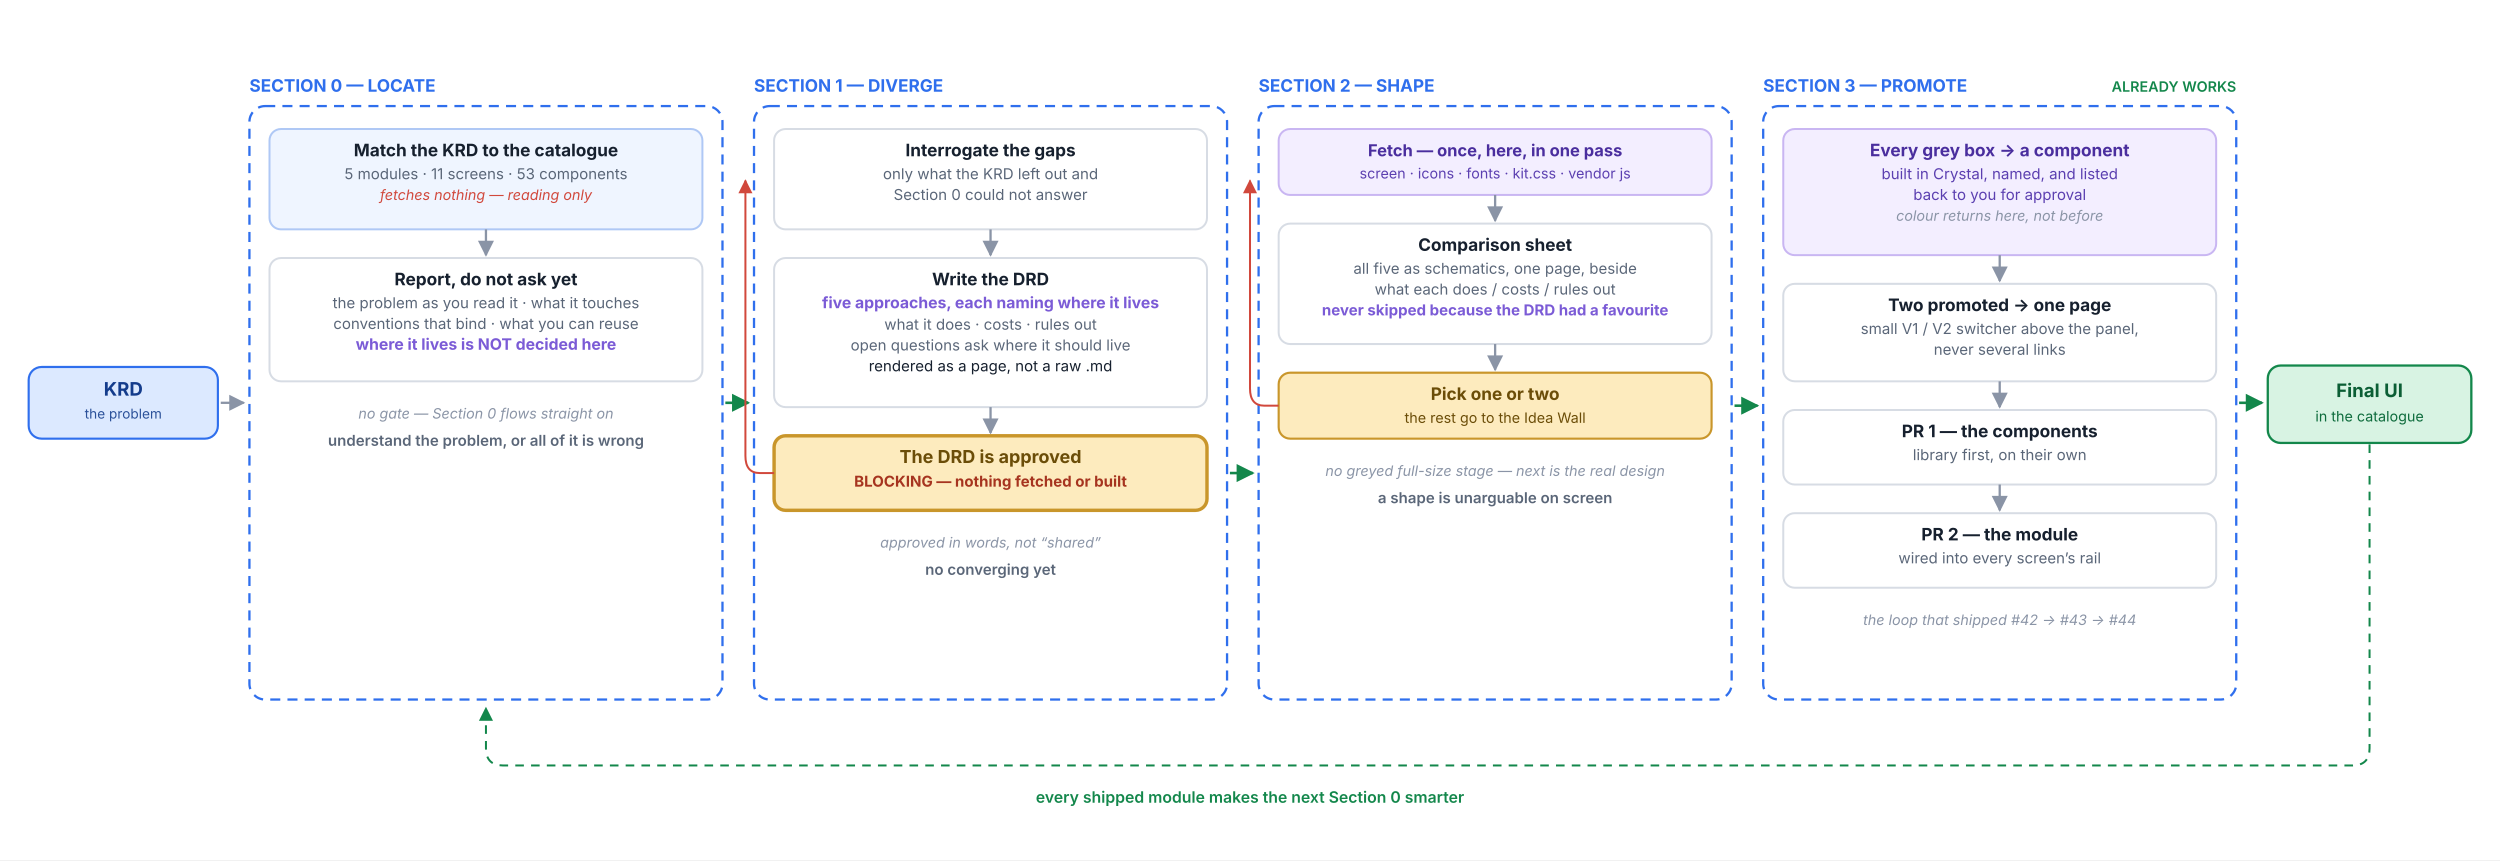
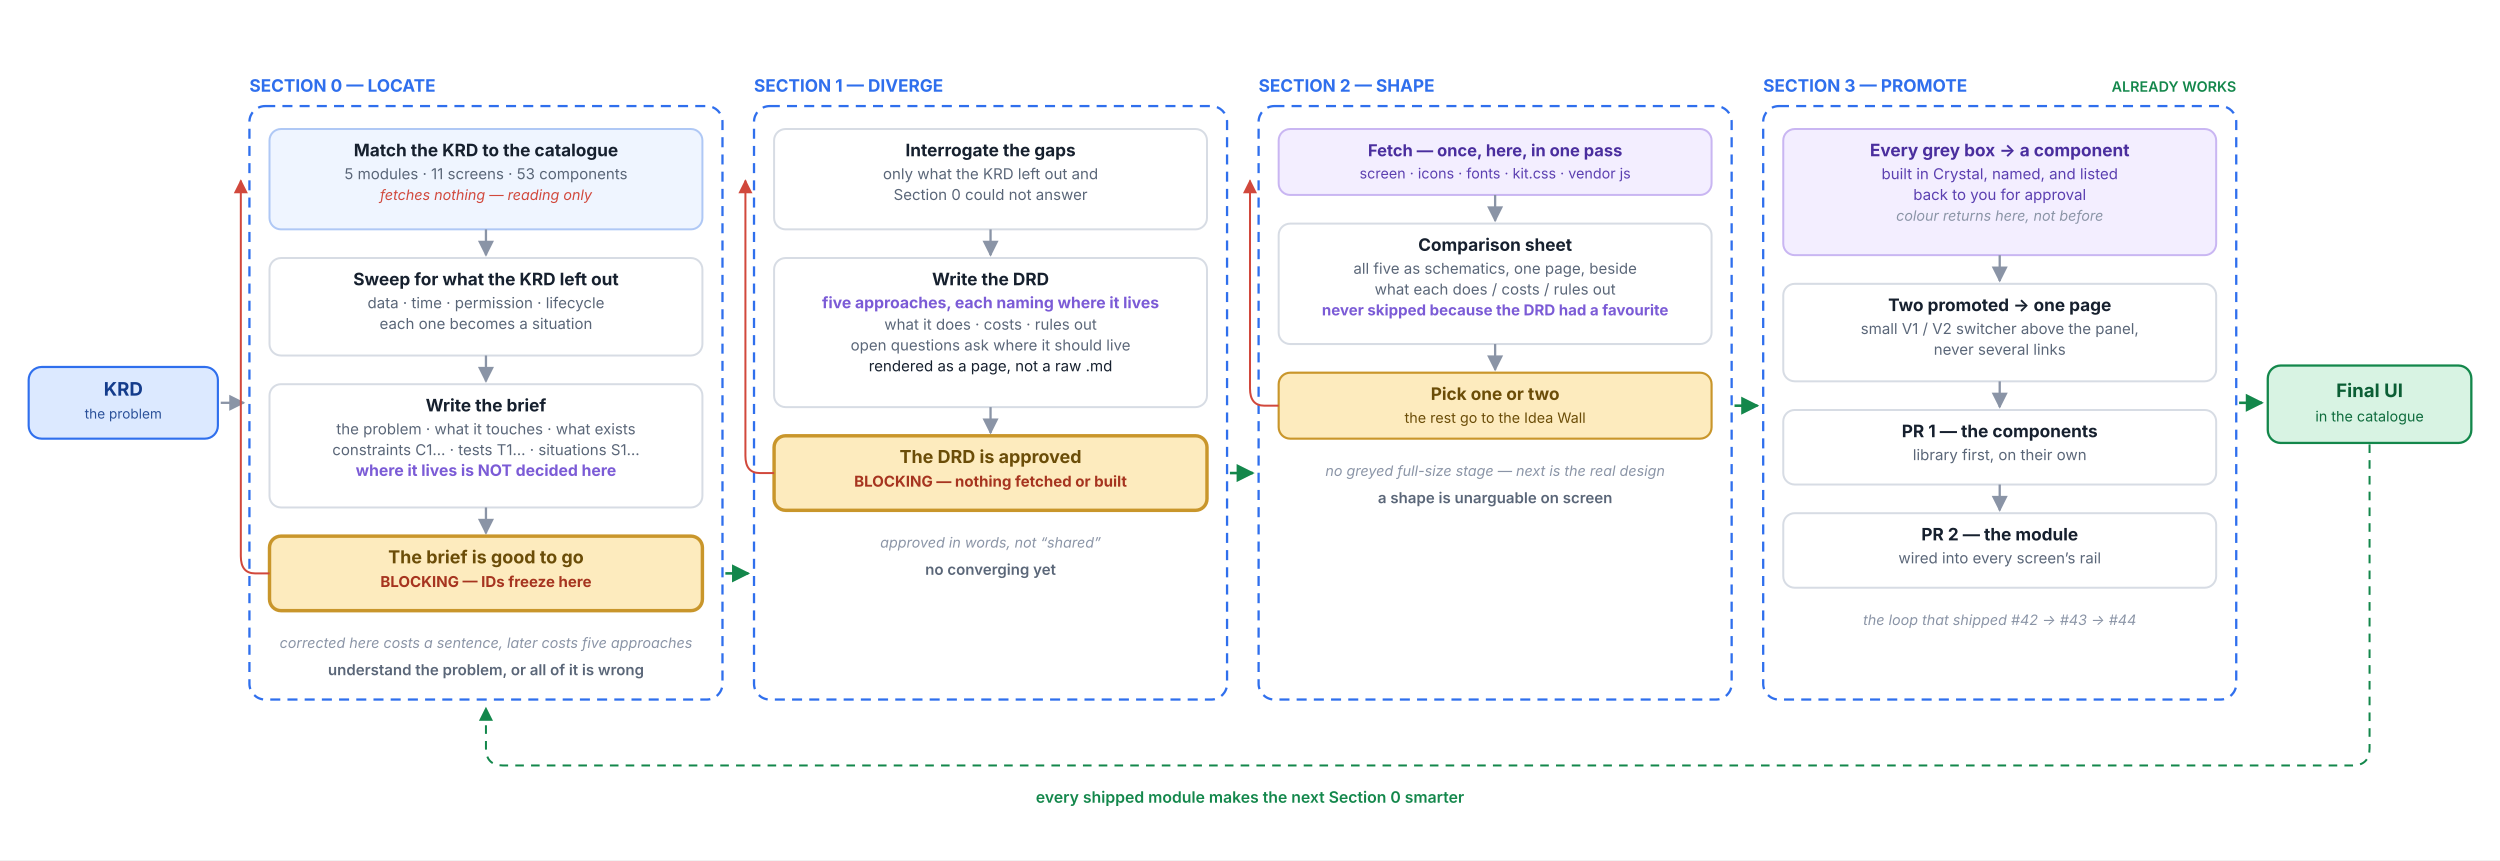
<svg xmlns="http://www.w3.org/2000/svg" viewBox="0 0 1744 600" width="1744" height="600" font-family="-apple-system, BlinkMacSystemFont, Segoe UI, Inter, system-ui, sans-serif">
  <defs>
    <marker id="n" viewBox="0 0 10 10" refX="9" refY="5" markerWidth="7" markerHeight="7" orient="auto-start-reverse">
      <path d="M0 0L10 5L0 10z" fill="#8A94A6" />
    </marker>
    <marker id="g" viewBox="0 0 10 10" refX="9" refY="5" markerWidth="7" markerHeight="7" orient="auto-start-reverse">
      <path d="M0 0L10 5L0 10z" fill="#13874B" />
    </marker>
    <marker id="r" viewBox="0 0 10 10" refX="9" refY="5" markerWidth="7" markerHeight="7" orient="auto-start-reverse">
      <path d="M0 0L10 5L0 10z" fill="#D1483C" />
    </marker>
  </defs>
  <rect width="1744" height="600" fill="#FFFFFF" />
  <rect x="20" y="256" width="132" height="50" rx="9" fill="#DCE9FF" stroke="#2F6FED" stroke-width="1.5" />
  <text x="86" y="276" text-anchor="middle" font-size="13" fill="#143C8C" font-weight="700">KRD</text>
  <text x="86" y="292" text-anchor="middle" font-size="9.5" fill="#2A5099">the problem</text>
  <path d="M154 281 H170" stroke="#8A94A6" stroke-width="1.6" fill="none" marker-end="url(#n)" />
  <rect x="174" y="74" width="330" height="414" rx="11" fill="none" stroke="#2F6FED" stroke-width="1.6" stroke-dasharray="7 5" />
  <text x="174" y="64" text-anchor="start" font-size="12" fill="#2F6FED" font-weight="700">SECTION 0 — LOCATE</text>
  <rect x="188" y="90" width="302" height="70" rx="8" fill="#EFF5FF" stroke="#AFC8F5" stroke-width="1.4" />
  <text x="339" y="109" text-anchor="middle" font-size="12" fill="#16202E" font-weight="700">Match the KRD to the catalogue</text>
  <text x="339" y="125" text-anchor="middle" font-size="10.5" fill="#5A6678">5 modules · 11 screens · 53 components</text>
  <text x="339" y="139.5" text-anchor="middle" font-size="10" fill="#D1483C" font-style="italic">fetches nothing — reading only</text>
  <path d="M339 160 V178" stroke="#8A94A6" stroke-width="1.6" fill="none" marker-end="url(#n)" />
-   <rect x="188" y="180" width="302" height="86" rx="8" fill="#FFFFFF" stroke="#D7DCE4" stroke-width="1.4" />
-   <text x="339" y="199" text-anchor="middle" font-size="12" fill="#16202E" font-weight="700">Report, do not ask yet</text>
-   <text x="339" y="215" text-anchor="middle" font-size="10.5" fill="#5A6678">the problem as you read it · what it touches</text>
-   <text x="339" y="229.5" text-anchor="middle" font-size="10.5" fill="#5A6678">conventions that bind · what you can reuse</text>
-   <text x="339" y="244" text-anchor="middle" font-size="11" fill="#7B5BD6" font-weight="700">where it lives is NOT decided here</text>
-   <text x="339" y="292" text-anchor="middle" font-size="10" fill="#8A94A6" font-style="italic">no gate — Section 0 flows straight on</text>
-   <text x="339" y="311" text-anchor="middle" font-size="10.5" fill="#5A6678" font-weight="600">understand the problem, or all of it is wrong</text>
+   <rect x="188" y="180" width="302" height="68" rx="8" fill="#FFFFFF" stroke="#D7DCE4" stroke-width="1.4" />
+   <text x="339" y="199" text-anchor="middle" font-size="12" fill="#16202E" font-weight="700">Sweep for what the KRD left out</text>
+   <text x="339" y="215" text-anchor="middle" font-size="10.5" fill="#5A6678">data · time · permission · lifecycle</text>
+   <text x="339" y="229.5" text-anchor="middle" font-size="10.5" fill="#5A6678">each one becomes a situation</text>
+   <path d="M339 248 V266" stroke="#8A94A6" stroke-width="1.6" fill="none" marker-end="url(#n)" />
+   <rect x="188" y="268" width="302" height="86" rx="8" fill="#FFFFFF" stroke="#D7DCE4" stroke-width="1.4" />
+   <text x="339" y="287" text-anchor="middle" font-size="12" fill="#16202E" font-weight="700">Write the brief</text>
+   <text x="339" y="303" text-anchor="middle" font-size="10.5" fill="#5A6678">the problem · what it touches · what exists</text>
+   <text x="339" y="317.5" text-anchor="middle" font-size="10.5" fill="#5A6678">constraints C1… · tests T1… · situations S1…</text>
+   <text x="339" y="332" text-anchor="middle" font-size="11" fill="#7B5BD6" font-weight="700">where it lives is NOT decided here</text>
+   <path d="M339 354 V372" stroke="#8A94A6" stroke-width="1.6" fill="none" marker-end="url(#n)" />
+   <rect x="188" y="374" width="302" height="52" rx="8" fill="#FDEBBE" stroke="#C9962B" stroke-width="2.4" />
+   <text x="339" y="393" text-anchor="middle" font-size="12.5" fill="#6B4D08" font-weight="700">The brief is good to go</text>
+   <text x="339" y="409.5" text-anchor="middle" font-size="10.5" fill="#A6341F" font-weight="700">BLOCKING — IDs freeze here</text>
+   <text x="339" y="452" text-anchor="middle" font-size="10" fill="#8A94A6" font-style="italic">corrected here costs a sentence, later costs five approaches</text>
+   <text x="339" y="471" text-anchor="middle" font-size="10.5" fill="#5A6678" font-weight="600">understand the problem, or all of it is wrong</text>
  <rect x="526" y="74" width="330" height="414" rx="11" fill="none" stroke="#2F6FED" stroke-width="1.6" stroke-dasharray="7 5" />
  <text x="526" y="64" text-anchor="start" font-size="12" fill="#2F6FED" font-weight="700">SECTION 1 — DIVERGE</text>
  <rect x="540" y="90" width="302" height="70" rx="8" fill="#FFFFFF" stroke="#D7DCE4" stroke-width="1.4" />
  <text x="691" y="109" text-anchor="middle" font-size="12" fill="#16202E" font-weight="700">Interrogate the gaps</text>
  <text x="691" y="125" text-anchor="middle" font-size="10.5" fill="#5A6678">only what the KRD left out and</text>
  <text x="691" y="139.5" text-anchor="middle" font-size="10.5" fill="#5A6678">Section 0 could not answer</text>
  <path d="M691 160 V178" stroke="#8A94A6" stroke-width="1.6" fill="none" marker-end="url(#n)" />
  <rect x="540" y="180" width="302" height="104" rx="8" fill="#FFFFFF" stroke="#D7DCE4" stroke-width="1.4" />
  <text x="691" y="199" text-anchor="middle" font-size="12" fill="#16202E" font-weight="700">Write the DRD</text>
  <text x="691" y="215" text-anchor="middle" font-size="11" fill="#7B5BD6" font-weight="700">five approaches, each naming where it lives</text>
  <text x="691" y="230" text-anchor="middle" font-size="10.5" fill="#5A6678">what it does · costs · rules out</text>
  <text x="691" y="244.5" text-anchor="middle" font-size="10.5" fill="#5A6678">open questions ask where it should live</text>
  <text x="691" y="259" text-anchor="middle" font-size="10.5" fill="#16202E">rendered as a page, not a raw .md</text>
  <path d="M691 284 V302" stroke="#8A94A6" stroke-width="1.6" fill="none" marker-end="url(#n)" />
  <rect x="540" y="304" width="302" height="52" rx="8" fill="#FDEBBE" stroke="#C9962B" stroke-width="2.4" />
  <text x="691" y="323" text-anchor="middle" font-size="12.5" fill="#6B4D08" font-weight="700">The DRD is approved</text>
  <text x="691" y="339.5" text-anchor="middle" font-size="10.5" fill="#A6341F" font-weight="700">BLOCKING — nothing fetched or built</text>
  <text x="691" y="382" text-anchor="middle" font-size="10" fill="#8A94A6" font-style="italic">approved in words, not “shared”</text>
  <text x="691" y="401" text-anchor="middle" font-size="10.5" fill="#5A6678" font-weight="600">no converging yet</text>
  <rect x="878" y="74" width="330" height="414" rx="11" fill="none" stroke="#2F6FED" stroke-width="1.6" stroke-dasharray="7 5" />
  <text x="878" y="64" text-anchor="start" font-size="12" fill="#2F6FED" font-weight="700">SECTION 2 — SHAPE</text>
  <rect x="892" y="90" width="302" height="46" rx="8" fill="#F3EEFF" stroke="#C9B6F2" stroke-width="1.4" />
  <text x="1043" y="109" text-anchor="middle" font-size="11.5" fill="#4A2E9E" font-weight="700">Fetch — once, here, in one pass</text>
  <text x="1043" y="124.5" text-anchor="middle" font-size="10" fill="#5B3FB0">screen · icons · fonts · kit.css · vendor js</text>
  <path d="M1043 136 V154" stroke="#8A94A6" stroke-width="1.6" fill="none" marker-end="url(#n)" />
  <rect x="892" y="156" width="302" height="84" rx="8" fill="#FFFFFF" stroke="#D7DCE4" stroke-width="1.4" />
  <text x="1043" y="175" text-anchor="middle" font-size="12" fill="#16202E" font-weight="700">Comparison sheet</text>
  <text x="1043" y="191" text-anchor="middle" font-size="10.5" fill="#5A6678">all five as schematics, one page, beside</text>
  <text x="1043" y="205.5" text-anchor="middle" font-size="10.5" fill="#5A6678">what each does / costs / rules out</text>
  <text x="1043" y="220" text-anchor="middle" font-size="10.5" fill="#7B5BD6" font-weight="700">never skipped because the DRD had a favourite</text>
  <path d="M1043 240 V258" stroke="#8A94A6" stroke-width="1.6" fill="none" marker-end="url(#n)" />
  <rect x="892" y="260" width="302" height="46" rx="8" fill="#FDEBBE" stroke="#C9962B" stroke-width="1.5" />
  <text x="1043" y="279" text-anchor="middle" font-size="12" fill="#6B4D08" font-weight="700">Pick one or two</text>
  <text x="1043" y="295" text-anchor="middle" font-size="10" fill="#6B4D08">the rest go to the Idea Wall</text>
  <text x="1043" y="332" text-anchor="middle" font-size="10" fill="#8A94A6" font-style="italic">no greyed full-size stage — next is the real design</text>
  <text x="1043" y="351" text-anchor="middle" font-size="10.5" fill="#5A6678" font-weight="600">a shape is unarguable on screen</text>
  <rect x="1230" y="74" width="330" height="414" rx="11" fill="none" stroke="#2F6FED" stroke-width="1.6" stroke-dasharray="7 5" />
  <text x="1230" y="64" text-anchor="start" font-size="12" fill="#2F6FED" font-weight="700">SECTION 3 — PROMOTE</text>
  <text x="1560" y="64" text-anchor="end" font-size="10" fill="#13874B" font-weight="600">ALREADY WORKS</text>
  <rect x="1244" y="90" width="302" height="88" rx="8" fill="#F3EEFF" stroke="#C9B6F2" stroke-width="1.4" />
  <text x="1395" y="109" text-anchor="middle" font-size="12" fill="#4A2E9E" font-weight="700">Every grey box → a component</text>
  <text x="1395" y="125" text-anchor="middle" font-size="10.5" fill="#5B3FB0">built in Crystal, named, and listed</text>
  <text x="1395" y="139.5" text-anchor="middle" font-size="10.5" fill="#5B3FB0">back to you for approval</text>
  <text x="1395" y="154" text-anchor="middle" font-size="10" fill="#8A94A6" font-style="italic">colour returns here, not before</text>
  <path d="M1395 178 V196" stroke="#8A94A6" stroke-width="1.6" fill="none" marker-end="url(#n)" />
  <rect x="1244" y="198" width="302" height="68" rx="8" fill="#FFFFFF" stroke="#D7DCE4" stroke-width="1.4" />
  <text x="1395" y="217" text-anchor="middle" font-size="12" fill="#16202E" font-weight="700">Two promoted → one page</text>
  <text x="1395" y="233" text-anchor="middle" font-size="10.5" fill="#5A6678">small V1 / V2 switcher above the panel,</text>
  <text x="1395" y="247.5" text-anchor="middle" font-size="10.5" fill="#5A6678">never several links</text>
  <path d="M1395 266 V284" stroke="#8A94A6" stroke-width="1.6" fill="none" marker-end="url(#n)" />
  <rect x="1244" y="286" width="302" height="52" rx="8" fill="#FFFFFF" stroke="#D7DCE4" stroke-width="1.4" />
  <text x="1395" y="305" text-anchor="middle" font-size="12" fill="#16202E" font-weight="700">PR 1 — the components</text>
  <text x="1395" y="321" text-anchor="middle" font-size="10.5" fill="#5A6678">library first, on their own</text>
  <path d="M1395 338 V356" stroke="#8A94A6" stroke-width="1.6" fill="none" marker-end="url(#n)" />
  <rect x="1244" y="358" width="302" height="52" rx="8" fill="#FFFFFF" stroke="#D7DCE4" stroke-width="1.4" />
  <text x="1395" y="377" text-anchor="middle" font-size="12" fill="#16202E" font-weight="700">PR 2 — the module</text>
  <text x="1395" y="393" text-anchor="middle" font-size="10.5" fill="#5A6678">wired into every screen’s rail</text>
  <text x="1395" y="436" text-anchor="middle" font-size="10" fill="#8A94A6" font-style="italic">the loop that shipped #42 → #43 → #44</text>
-   <path d="M506 281 H522" stroke="#13874B" stroke-width="1.8" fill="none" marker-end="url(#g)" />
+   <path d="M506 400 H522" stroke="#13874B" stroke-width="1.8" fill="none" marker-end="url(#g)" />
+   <path d="M188 400 H178 Q168 400 168 388 V126" stroke="#D1483C" stroke-width="1.4" fill="none" marker-end="url(#r)" />
  <path d="M858 330 H874" stroke="#13874B" stroke-width="1.8" fill="none" marker-end="url(#g)" />
  <path d="M540 330 H530 Q520 330 520 318 V126" stroke="#D1483C" stroke-width="1.4" fill="none" marker-end="url(#r)" />
  <path d="M1210 283 H1226" stroke="#13874B" stroke-width="1.8" fill="none" marker-end="url(#g)" />
  <path d="M892 283 H882 Q872 283 872 271 V126" stroke="#D1483C" stroke-width="1.4" fill="none" marker-end="url(#r)" />
  <rect x="1582" y="255" width="142" height="54" rx="9" fill="#D8F3E3" stroke="#13874B" stroke-width="1.6" />
  <text x="1653" y="277" text-anchor="middle" font-size="13" fill="#0B5E35" font-weight="700">Final UI</text>
  <text x="1653" y="294" text-anchor="middle" font-size="10" fill="#0D6B3C">in the catalogue</text>
  <path d="M1562 281 H1578" stroke="#13874B" stroke-width="1.8" fill="none" marker-end="url(#g)" />
  <path d="M1653 310 V522 Q1653 534 1641 534 H351 Q339 534 339 522 V494" stroke="#13874B" stroke-width="1.4" fill="none" marker-end="url(#g)" stroke-dasharray="6 5" />
  <text x="872" y="560" text-anchor="middle" font-size="11" fill="#13874B" font-weight="600">every shipped module makes the next Section 0 smarter</text>
</svg>
